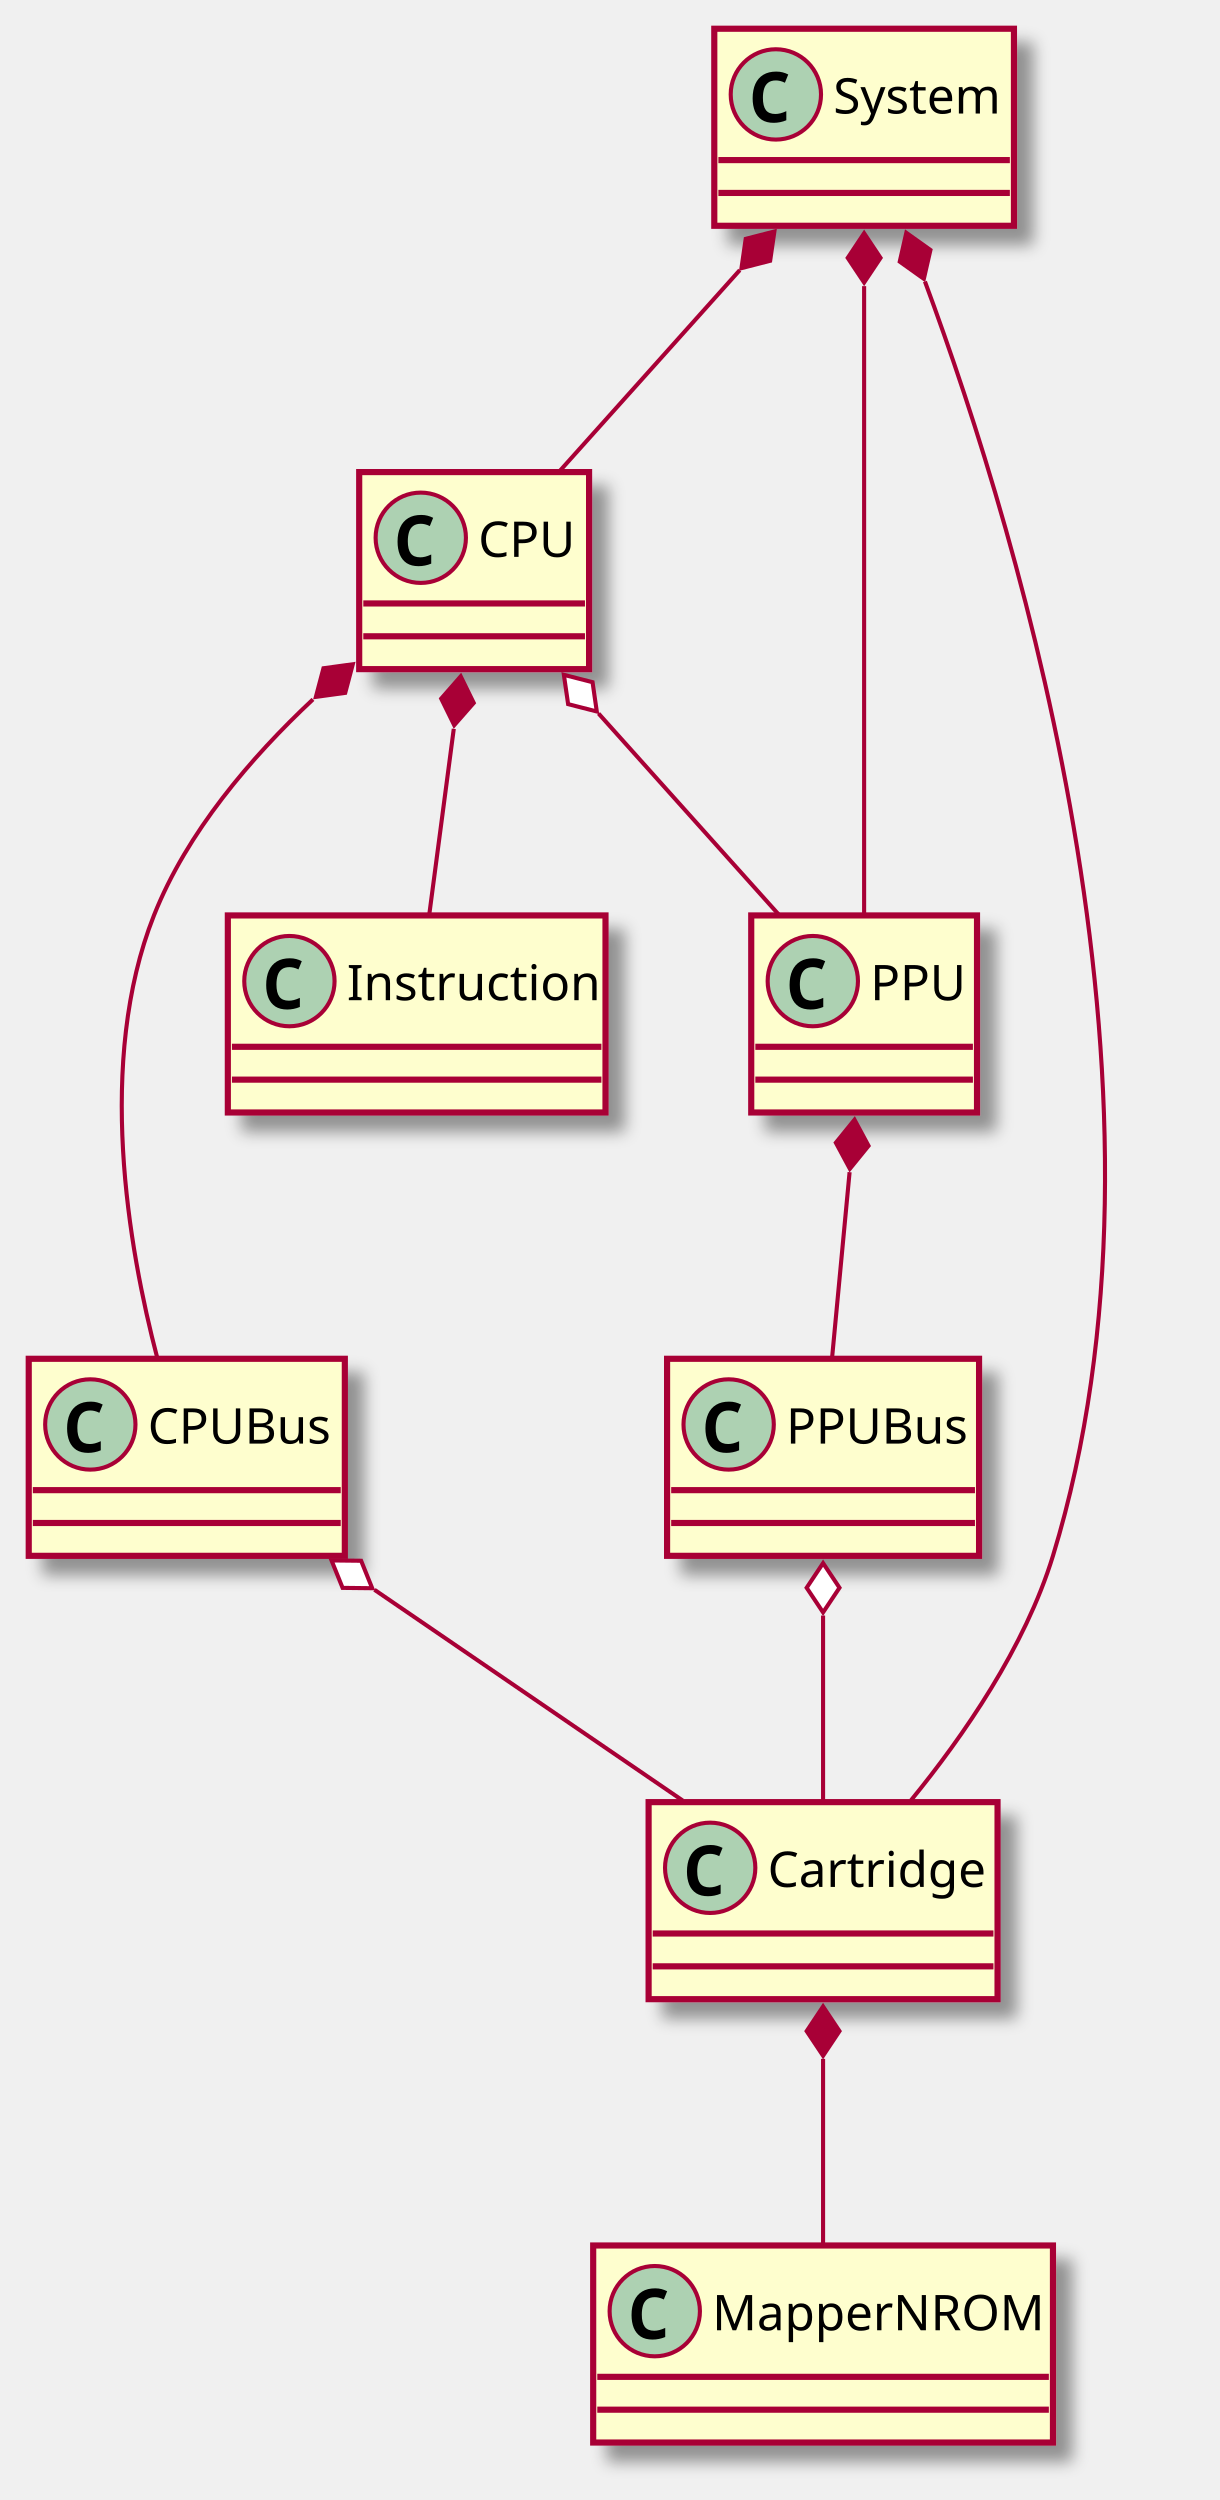
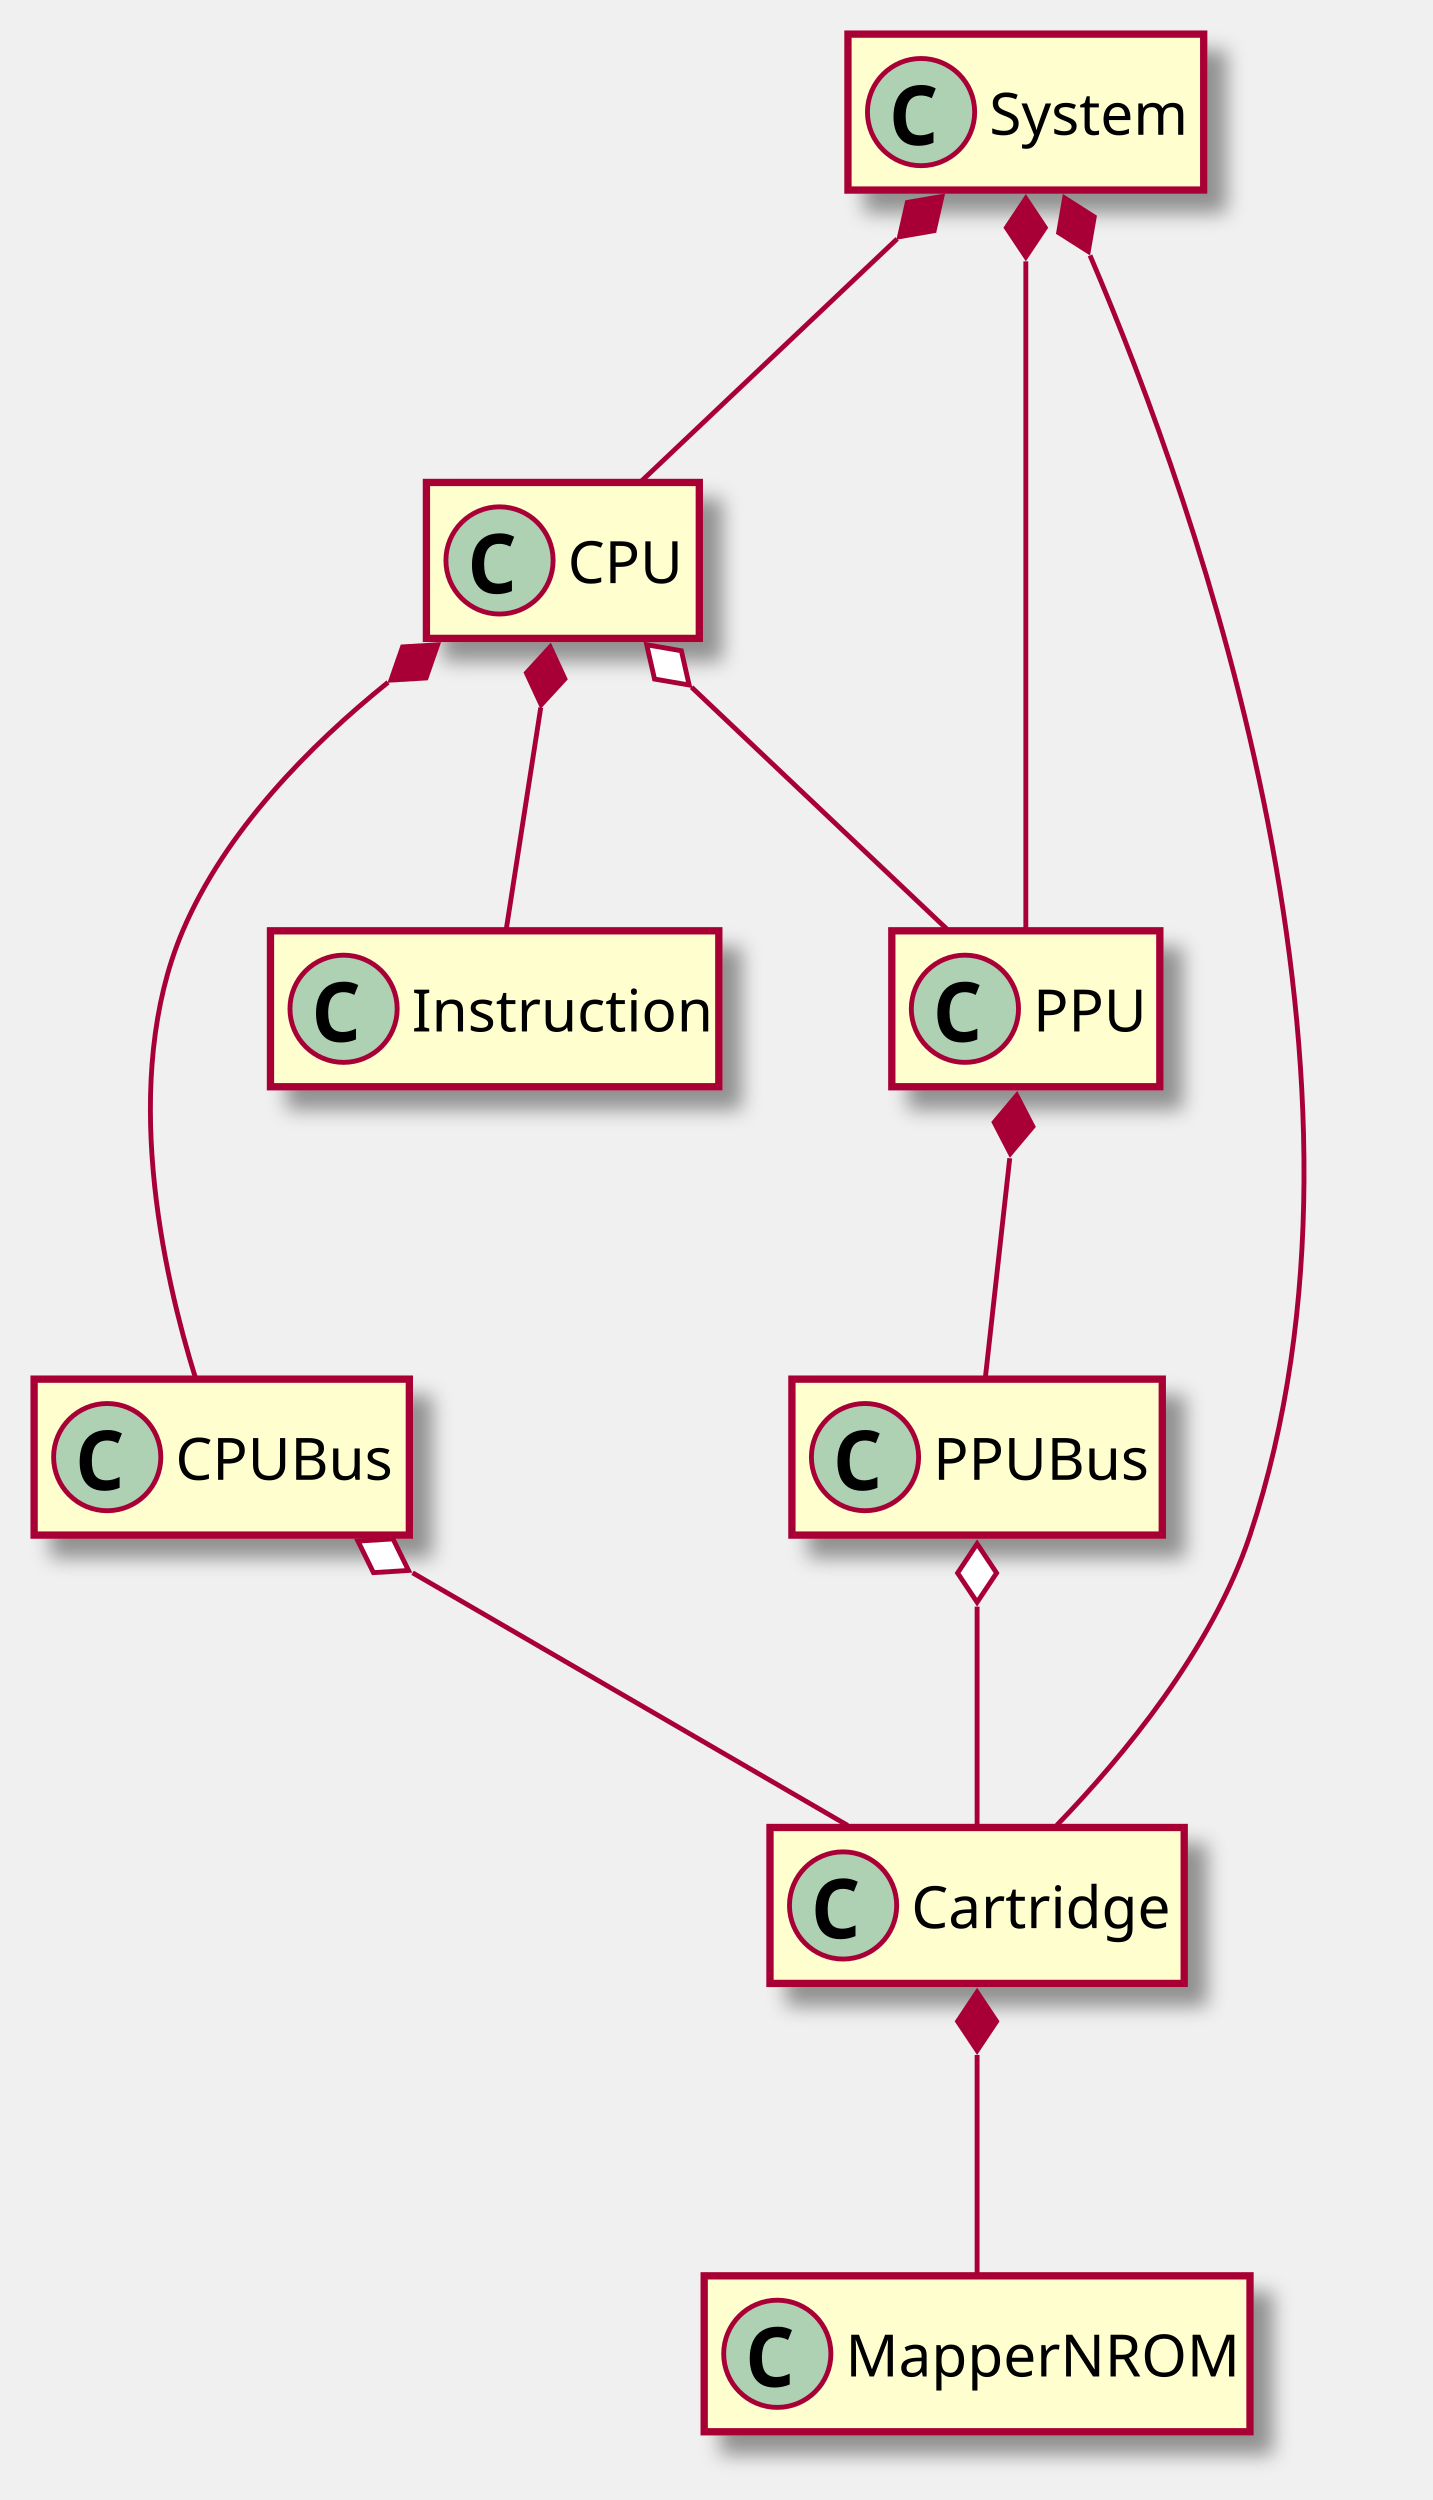
- <svg xmlns="http://www.w3.org/2000/svg" contentScriptType="application/ecmascript" contentStyleType="text/css" height="1218px" preserveAspectRatio="none" style="width:594px;height:1218px;" version="1.1" viewBox="0 0 594 1218" width="594px" zoomAndPan="magnify">
+ <svg xmlns="http://www.w3.org/2000/svg" contentScriptType="application/ecmascript" contentStyleType="text/css" height="1026px" preserveAspectRatio="none" style="width:588px;height:1026px;" version="1.1" viewBox="0 0 588 1026" width="588px" zoomAndPan="magnify">
  <defs>
-     <filter height="300%" id="f10ijwurct5jwk" width="300%" x="-1" y="-1">
+     <filter height="300%" id="f112ln4ucc2b4n" width="300%" x="-1" y="-1">
      <feGaussianBlur result="blurOut" stdDeviation="4.0" />
      <feColorMatrix in="blurOut" result="blurOut2" type="matrix" values="0 0 0 0 0 0 0 0 0 0 0 0 0 0 0 0 0 0 .4 0" />
      <feOffset dx="8.0" dy="8.0" in="blurOut2" result="blurOut3" />
      <feBlend in="SourceGraphic" in2="blurOut3" mode="normal" />
    </filter>
  </defs>
  <g>
-     <rect codeLine="3" fill="#FEFECE" filter="url(#f10ijwurct5jwk)" height="96" id="System" style="stroke:#A80036;stroke-width:3.0;" width="146" x="348" y="14" />
+     <rect codeLine="4" fill="#FEFECE" filter="url(#f112ln4ucc2b4n)" height="64" id="System" style="stroke:#A80036;stroke-width:3.0;" width="146" x="348" y="14" />
    <ellipse cx="378" cy="46" fill="#ADD1B2" rx="22" ry="22" style="stroke:#A80036;stroke-width:2.0;" />
    <path d="M376.938,59.844 Q373.438,59.844 371.156,58.375 Q368.906,56.875 367.781,54.188 Q366.688,51.469 366.688,47.875 Q366.688,43.812 368,40.906 Q369.312,38 371.875,36.438 Q374.438,34.875 378.188,34.875 Q379.969,34.875 381.312,35.25 Q382.656,35.594 384.031,36.281 L382.406,40.312 Q381.156,39.688 380.062,39.438 Q379,39.188 378.031,39.188 Q375.688,39.188 374.281,40.25 Q372.875,41.312 372.281,43.219 Q371.688,45.125 371.688,47.656 Q371.688,51.688 373.125,53.625 Q374.562,55.531 377.75,55.531 Q378.938,55.531 380.188,55.219 Q381.438,54.906 383.094,54.156 L383.094,58.594 Q381.625,59.219 380.031,59.531 Q378.469,59.844 376.938,59.844 Z " fill="#000000" />
    <text fill="#000000" font-family="sans-serif" font-size="24" lengthAdjust="spacing" textLength="82" x="406" y="55.312">System</text>
-     <line style="stroke:#A80036;stroke-width:3.0;" x1="350" x2="492" y1="78" y2="78" />
-     <line style="stroke:#A80036;stroke-width:3.0;" x1="350" x2="492" y1="94" y2="94" />
-     <rect codeLine="5" fill="#FEFECE" filter="url(#f10ijwurct5jwk)" height="96" id="CPU" style="stroke:#A80036;stroke-width:3.0;" width="112" x="175" y="230" />
-     <ellipse cx="205" cy="262" fill="#ADD1B2" rx="22" ry="22" style="stroke:#A80036;stroke-width:2.0;" />
-     <path d="M203.938,275.844 Q200.438,275.844 198.156,274.375 Q195.906,272.875 194.781,270.188 Q193.688,267.469 193.688,263.875 Q193.688,259.812 195,256.906 Q196.312,254 198.875,252.438 Q201.438,250.875 205.188,250.875 Q206.969,250.875 208.312,251.25 Q209.656,251.594 211.031,252.281 L209.406,256.312 Q208.156,255.688 207.062,255.438 Q206,255.188 205.031,255.188 Q202.688,255.188 201.281,256.25 Q199.875,257.312 199.281,259.219 Q198.688,261.125 198.688,263.656 Q198.688,267.688 200.125,269.625 Q201.562,271.531 204.75,271.531 Q205.938,271.531 207.188,271.219 Q208.438,270.906 210.094,270.156 L210.094,274.594 Q208.625,275.219 207.031,275.531 Q205.469,275.844 203.938,275.844 Z " fill="#000000" />
-     <text fill="#000000" font-family="sans-serif" font-size="24" lengthAdjust="spacing" textLength="48" x="233" y="271.312">CPU</text>
-     <line style="stroke:#A80036;stroke-width:3.0;" x1="177" x2="285" y1="294" y2="294" />
-     <line style="stroke:#A80036;stroke-width:3.0;" x1="177" x2="285" y1="310" y2="310" />
-     <rect codeLine="6" fill="#FEFECE" filter="url(#f10ijwurct5jwk)" height="96" id="CPUBus" style="stroke:#A80036;stroke-width:3.0;" width="154" x="14" y="662" />
-     <ellipse cx="44" cy="694" fill="#ADD1B2" rx="22" ry="22" style="stroke:#A80036;stroke-width:2.0;" />
-     <path d="M42.938,707.844 Q39.438,707.844 37.156,706.375 Q34.906,704.875 33.781,702.188 Q32.688,699.469 32.688,695.875 Q32.688,691.812 34,688.906 Q35.312,686 37.875,684.438 Q40.438,682.875 44.188,682.875 Q45.969,682.875 47.312,683.25 Q48.656,683.594 50.031,684.281 L48.406,688.312 Q47.156,687.688 46.062,687.438 Q45,687.188 44.031,687.188 Q41.688,687.188 40.281,688.25 Q38.875,689.312 38.281,691.219 Q37.688,693.125 37.688,695.656 Q37.688,699.688 39.125,701.625 Q40.562,703.531 43.75,703.531 Q44.938,703.531 46.188,703.219 Q47.438,702.906 49.094,702.156 L49.094,706.594 Q47.625,707.219 46.031,707.531 Q44.469,707.844 42.938,707.844 Z " fill="#000000" />
-     <text fill="#000000" font-family="sans-serif" font-size="24" lengthAdjust="spacing" textLength="90" x="72" y="703.312">CPUBus</text>
-     <line style="stroke:#A80036;stroke-width:3.0;" x1="16" x2="166" y1="726" y2="726" />
-     <line style="stroke:#A80036;stroke-width:3.0;" x1="16" x2="166" y1="742" y2="742" />
-     <rect codeLine="7" fill="#FEFECE" filter="url(#f10ijwurct5jwk)" height="96" id="Instruction" style="stroke:#A80036;stroke-width:3.0;" width="184" x="111" y="446" />
-     <ellipse cx="141" cy="478" fill="#ADD1B2" rx="22" ry="22" style="stroke:#A80036;stroke-width:2.0;" />
-     <path d="M139.938,491.844 Q136.438,491.844 134.156,490.375 Q131.906,488.875 130.781,486.188 Q129.688,483.469 129.688,479.875 Q129.688,475.812 131,472.906 Q132.312,470 134.875,468.438 Q137.438,466.875 141.188,466.875 Q142.969,466.875 144.312,467.25 Q145.656,467.594 147.031,468.281 L145.406,472.312 Q144.156,471.688 143.062,471.438 Q142,471.188 141.031,471.188 Q138.688,471.188 137.281,472.25 Q135.875,473.312 135.281,475.219 Q134.688,477.125 134.688,479.656 Q134.688,483.688 136.125,485.625 Q137.562,487.531 140.75,487.531 Q141.938,487.531 143.188,487.219 Q144.438,486.906 146.094,486.156 L146.094,490.594 Q144.625,491.219 143.031,491.531 Q141.469,491.844 139.938,491.844 Z " fill="#000000" />
-     <text fill="#000000" font-family="sans-serif" font-size="24" lengthAdjust="spacing" textLength="120" x="169" y="487.312">Instruction</text>
-     <line style="stroke:#A80036;stroke-width:3.0;" x1="113" x2="293" y1="510" y2="510" />
-     <line style="stroke:#A80036;stroke-width:3.0;" x1="113" x2="293" y1="526" y2="526" />
-     <rect codeLine="9" fill="#FEFECE" filter="url(#f10ijwurct5jwk)" height="96" id="PPU" style="stroke:#A80036;stroke-width:3.0;" width="110" x="366" y="446" />
-     <ellipse cx="396" cy="478" fill="#ADD1B2" rx="22" ry="22" style="stroke:#A80036;stroke-width:2.0;" />
-     <path d="M394.938,491.844 Q391.438,491.844 389.156,490.375 Q386.906,488.875 385.781,486.188 Q384.688,483.469 384.688,479.875 Q384.688,475.812 386,472.906 Q387.312,470 389.875,468.438 Q392.438,466.875 396.188,466.875 Q397.969,466.875 399.312,467.25 Q400.656,467.594 402.031,468.281 L400.406,472.312 Q399.156,471.688 398.062,471.438 Q397,471.188 396.031,471.188 Q393.688,471.188 392.281,472.25 Q390.875,473.312 390.281,475.219 Q389.688,477.125 389.688,479.656 Q389.688,483.688 391.125,485.625 Q392.562,487.531 395.75,487.531 Q396.938,487.531 398.188,487.219 Q399.438,486.906 401.094,486.156 L401.094,490.594 Q399.625,491.219 398.031,491.531 Q396.469,491.844 394.938,491.844 Z " fill="#000000" />
-     <text fill="#000000" font-family="sans-serif" font-size="24" lengthAdjust="spacing" textLength="46" x="424" y="487.312">PPU</text>
-     <line style="stroke:#A80036;stroke-width:3.0;" x1="368" x2="474" y1="510" y2="510" />
-     <line style="stroke:#A80036;stroke-width:3.0;" x1="368" x2="474" y1="526" y2="526" />
-     <rect codeLine="10" fill="#FEFECE" filter="url(#f10ijwurct5jwk)" height="96" id="PPUBus" style="stroke:#A80036;stroke-width:3.0;" width="152" x="325" y="662" />
-     <ellipse cx="355" cy="694" fill="#ADD1B2" rx="22" ry="22" style="stroke:#A80036;stroke-width:2.0;" />
-     <path d="M353.938,707.844 Q350.438,707.844 348.156,706.375 Q345.906,704.875 344.781,702.188 Q343.688,699.469 343.688,695.875 Q343.688,691.812 345,688.906 Q346.312,686 348.875,684.438 Q351.438,682.875 355.188,682.875 Q356.969,682.875 358.312,683.25 Q359.656,683.594 361.031,684.281 L359.406,688.312 Q358.156,687.688 357.062,687.438 Q356,687.188 355.031,687.188 Q352.688,687.188 351.281,688.25 Q349.875,689.312 349.281,691.219 Q348.688,693.125 348.688,695.656 Q348.688,699.688 350.125,701.625 Q351.562,703.531 354.75,703.531 Q355.938,703.531 357.188,703.219 Q358.438,702.906 360.094,702.156 L360.094,706.594 Q358.625,707.219 357.031,707.531 Q355.469,707.844 353.938,707.844 Z " fill="#000000" />
-     <text fill="#000000" font-family="sans-serif" font-size="24" lengthAdjust="spacing" textLength="88" x="383" y="703.312">PPUBus</text>
-     <line style="stroke:#A80036;stroke-width:3.0;" x1="327" x2="475" y1="726" y2="726" />
-     <line style="stroke:#A80036;stroke-width:3.0;" x1="327" x2="475" y1="742" y2="742" />
-     <rect codeLine="12" fill="#FEFECE" filter="url(#f10ijwurct5jwk)" height="96" id="Cartridge" style="stroke:#A80036;stroke-width:3.0;" width="170" x="316" y="878" />
-     <ellipse cx="346" cy="910" fill="#ADD1B2" rx="22" ry="22" style="stroke:#A80036;stroke-width:2.0;" />
-     <path d="M344.938,923.844 Q341.438,923.844 339.156,922.375 Q336.906,920.875 335.781,918.188 Q334.688,915.469 334.688,911.875 Q334.688,907.812 336,904.906 Q337.312,902 339.875,900.438 Q342.438,898.875 346.188,898.875 Q347.969,898.875 349.312,899.25 Q350.656,899.594 352.031,900.281 L350.406,904.312 Q349.156,903.688 348.062,903.438 Q347,903.188 346.031,903.188 Q343.688,903.188 342.281,904.25 Q340.875,905.312 340.281,907.219 Q339.688,909.125 339.688,911.656 Q339.688,915.688 341.125,917.625 Q342.562,919.531 345.75,919.531 Q346.938,919.531 348.188,919.219 Q349.438,918.906 351.094,918.156 L351.094,922.594 Q349.625,923.219 348.031,923.531 Q346.469,923.844 344.938,923.844 Z " fill="#000000" />
-     <text fill="#000000" font-family="sans-serif" font-size="24" lengthAdjust="spacing" textLength="106" x="374" y="919.312">Cartridge</text>
-     <line style="stroke:#A80036;stroke-width:3.0;" x1="318" x2="484" y1="942" y2="942" />
-     <line style="stroke:#A80036;stroke-width:3.0;" x1="318" x2="484" y1="958" y2="958" />
-     <rect codeLine="13" fill="#FEFECE" filter="url(#f10ijwurct5jwk)" height="96" id="MapperNROM" style="stroke:#A80036;stroke-width:3.0;" width="224" x="289" y="1094" />
-     <ellipse cx="319" cy="1126" fill="#ADD1B2" rx="22" ry="22" style="stroke:#A80036;stroke-width:2.0;" />
-     <path d="M317.938,1139.844 Q314.438,1139.844 312.156,1138.375 Q309.906,1136.875 308.781,1134.188 Q307.688,1131.469 307.688,1127.875 Q307.688,1123.812 309,1120.906 Q310.312,1118 312.875,1116.438 Q315.438,1114.875 319.188,1114.875 Q320.969,1114.875 322.312,1115.25 Q323.656,1115.594 325.031,1116.281 L323.406,1120.312 Q322.156,1119.688 321.062,1119.438 Q320,1119.188 319.031,1119.188 Q316.688,1119.188 315.281,1120.25 Q313.875,1121.312 313.281,1123.219 Q312.688,1125.125 312.688,1127.656 Q312.688,1131.688 314.125,1133.625 Q315.562,1135.531 318.75,1135.531 Q319.938,1135.531 321.188,1135.219 Q322.438,1134.906 324.094,1134.156 L324.094,1138.594 Q322.625,1139.219 321.031,1139.531 Q319.469,1139.844 317.938,1139.844 Z " fill="#000000" />
-     <text fill="#000000" font-family="sans-serif" font-size="24" lengthAdjust="spacing" textLength="160" x="347" y="1135.312">MapperNROM</text>
-     <line style="stroke:#A80036;stroke-width:3.0;" x1="291" x2="511" y1="1158" y2="1158" />
-     <line style="stroke:#A80036;stroke-width:3.0;" x1="291" x2="511" y1="1174" y2="1174" />
-     <path codeLine="16" d="M360.4,131.62 C331.78,163.56 298.32,200.88 272.6,229.58 " fill="none" id="System-backto-CPU" style="stroke:#A80036;stroke-width:2.0;" />
-     <polygon fill="#A80036" points="377.28,112.78,363.31,116.363,361.244,130.636,375.214,127.053,377.28,112.78" style="stroke:#A80036;stroke-width:2.0;" />
-     <path codeLine="17" d="M421,139.4 C421,227.88 421,371.82 421,445.44 " fill="none" id="System-backto-PPU" style="stroke:#A80036;stroke-width:2.0;" />
-     <polygon fill="#A80036" points="421,113.64,413,125.64,421,137.64,429,125.64,421,113.64" style="stroke:#A80036;stroke-width:2.0;" />
-     <path codeLine="18" d="M450.62,137.14 C498.26,265.54 580.08,538.64 513,758 C499.38,802.54 469.32,845.94 443.78,877.18 " fill="none" id="System-backto-Cartridge" style="stroke:#A80036;stroke-width:2.0;" />
-     <polygon fill="#A80036" points="441.56,113.42,438.353,127.481,450.099,135.849,453.306,121.788,441.56,113.42" style="stroke:#A80036;stroke-width:2.0;" />
-     <path codeLine="20" d="M152.48,340.74 C122.22,369.06 91.06,405.46 75,446 C46.8,517.18 62.5,607.76 76.64,661.64 " fill="none" id="CPU-backto-CPUBus" style="stroke:#A80036;stroke-width:2.0;" />
-     <polygon fill="#A80036" points="171.88,323.62,157.591,325.575,153.9,339.517,168.189,337.562,171.88,323.62" style="stroke:#A80036;stroke-width:2.0;" />
-     <path codeLine="21" d="M221.08,355.08 C217.1,385.26 212.62,419.1 209.14,445.58 " fill="none" id="CPU-backto-Instruction" style="stroke:#A80036;stroke-width:2.0;" />
-     <polygon fill="#A80036" points="224.46,329.52,214.947,340.36,221.295,353.31,230.808,342.47,224.46,329.52" style="stroke:#A80036;stroke-width:2.0;" />
-     <path codeLine="22" d="M291.6,347.62 C320.22,379.56 353.68,416.88 379.4,445.58 " fill="none" id="CPU-backto-PPU" style="stroke:#A80036;stroke-width:2.0;" />
-     <polygon fill="#FFFFFF" points="274.72,328.78,276.786,343.053,290.756,346.636,288.69,332.363,274.72,328.78" style="stroke:#A80036;stroke-width:2.0;" />
-     <path codeLine="23" d="M182.44,774.54 C230.52,807.4 288.46,847.04 332.6,877.22 " fill="none" id="CPUBus-backto-Cartridge" style="stroke:#A80036;stroke-width:2.0;" />
-     <polygon fill="#FFFFFF" points="161.52,760.24,166.916,773.615,181.338,773.777,175.941,760.403,161.52,760.24" style="stroke:#A80036;stroke-width:2.0;" />
-     <path codeLine="25" d="M413.92,571.08 C411.08,601.26 407.88,635.1 405.38,661.58 " fill="none" id="PPU-backto-PPUBus" style="stroke:#A80036;stroke-width:2.0;" />
-     <polygon fill="#A80036" points="416.32,545.54,407.222,556.73,414.052,569.433,423.15,558.242,416.32,545.54" style="stroke:#A80036;stroke-width:2.0;" />
-     <path codeLine="26" d="M401,787.08 C401,817.26 401,851.1 401,877.58 " fill="none" id="PPUBus-backto-Cartridge" style="stroke:#A80036;stroke-width:2.0;" />
-     <polygon fill="#FFFFFF" points="401,761.56,393,773.56,401,785.56,409,773.56,401,761.56" style="stroke:#A80036;stroke-width:2.0;" />
-     <path codeLine="28" d="M401,1003.08 C401,1033.26 401,1067.1 401,1093.58 " fill="none" id="Cartridge-backto-MapperNROM" style="stroke:#A80036;stroke-width:2.0;" />
-     <polygon fill="#A80036" points="401,977.56,393,989.56,401,1001.56,409,989.56,401,977.56" style="stroke:#A80036;stroke-width:2.0;" />
+     <rect codeLine="6" fill="#FEFECE" filter="url(#f112ln4ucc2b4n)" height="64" id="CPU" style="stroke:#A80036;stroke-width:3.0;" width="112" x="175" y="198" />
+     <ellipse cx="205" cy="230" fill="#ADD1B2" rx="22" ry="22" style="stroke:#A80036;stroke-width:2.0;" />
+     <path d="M203.938,243.844 Q200.438,243.844 198.156,242.375 Q195.906,240.875 194.781,238.188 Q193.688,235.469 193.688,231.875 Q193.688,227.812 195,224.906 Q196.312,222 198.875,220.438 Q201.438,218.875 205.188,218.875 Q206.969,218.875 208.312,219.25 Q209.656,219.594 211.031,220.281 L209.406,224.312 Q208.156,223.688 207.062,223.438 Q206,223.188 205.031,223.188 Q202.688,223.188 201.281,224.25 Q199.875,225.312 199.281,227.219 Q198.688,229.125 198.688,231.656 Q198.688,235.688 200.125,237.625 Q201.562,239.531 204.75,239.531 Q205.938,239.531 207.188,239.219 Q208.438,238.906 210.094,238.156 L210.094,242.594 Q208.625,243.219 207.031,243.531 Q205.469,243.844 203.938,243.844 Z " fill="#000000" />
+     <text fill="#000000" font-family="sans-serif" font-size="24" lengthAdjust="spacing" textLength="48" x="233" y="239.312">CPU</text>
+     <rect codeLine="7" fill="#FEFECE" filter="url(#f112ln4ucc2b4n)" height="64" id="CPUBus" style="stroke:#A80036;stroke-width:3.0;" width="154" x="14" y="566" />
+     <ellipse cx="44" cy="598" fill="#ADD1B2" rx="22" ry="22" style="stroke:#A80036;stroke-width:2.0;" />
+     <path d="M42.938,611.844 Q39.438,611.844 37.156,610.375 Q34.906,608.875 33.781,606.188 Q32.688,603.469 32.688,599.875 Q32.688,595.812 34,592.906 Q35.312,590 37.875,588.438 Q40.438,586.875 44.188,586.875 Q45.969,586.875 47.312,587.25 Q48.656,587.594 50.031,588.281 L48.406,592.312 Q47.156,591.688 46.062,591.438 Q45,591.188 44.031,591.188 Q41.688,591.188 40.281,592.25 Q38.875,593.312 38.281,595.219 Q37.688,597.125 37.688,599.656 Q37.688,603.688 39.125,605.625 Q40.562,607.531 43.75,607.531 Q44.938,607.531 46.188,607.219 Q47.438,606.906 49.094,606.156 L49.094,610.594 Q47.625,611.219 46.031,611.531 Q44.469,611.844 42.938,611.844 Z " fill="#000000" />
+     <text fill="#000000" font-family="sans-serif" font-size="24" lengthAdjust="spacing" textLength="90" x="72" y="607.312">CPUBus</text>
+     <rect codeLine="8" fill="#FEFECE" filter="url(#f112ln4ucc2b4n)" height="64" id="Instruction" style="stroke:#A80036;stroke-width:3.0;" width="184" x="111" y="382" />
+     <ellipse cx="141" cy="414" fill="#ADD1B2" rx="22" ry="22" style="stroke:#A80036;stroke-width:2.0;" />
+     <path d="M139.938,427.844 Q136.438,427.844 134.156,426.375 Q131.906,424.875 130.781,422.188 Q129.688,419.469 129.688,415.875 Q129.688,411.812 131,408.906 Q132.312,406 134.875,404.438 Q137.438,402.875 141.188,402.875 Q142.969,402.875 144.312,403.25 Q145.656,403.594 147.031,404.281 L145.406,408.312 Q144.156,407.688 143.062,407.438 Q142,407.188 141.031,407.188 Q138.688,407.188 137.281,408.25 Q135.875,409.312 135.281,411.219 Q134.688,413.125 134.688,415.656 Q134.688,419.688 136.125,421.625 Q137.562,423.531 140.75,423.531 Q141.938,423.531 143.188,423.219 Q144.438,422.906 146.094,422.156 L146.094,426.594 Q144.625,427.219 143.031,427.531 Q141.469,427.844 139.938,427.844 Z " fill="#000000" />
+     <text fill="#000000" font-family="sans-serif" font-size="24" lengthAdjust="spacing" textLength="120" x="169" y="423.312">Instruction</text>
+     <rect codeLine="10" fill="#FEFECE" filter="url(#f112ln4ucc2b4n)" height="64" id="PPU" style="stroke:#A80036;stroke-width:3.0;" width="110" x="366" y="382" />
+     <ellipse cx="396" cy="414" fill="#ADD1B2" rx="22" ry="22" style="stroke:#A80036;stroke-width:2.0;" />
+     <path d="M394.938,427.844 Q391.438,427.844 389.156,426.375 Q386.906,424.875 385.781,422.188 Q384.688,419.469 384.688,415.875 Q384.688,411.812 386,408.906 Q387.312,406 389.875,404.438 Q392.438,402.875 396.188,402.875 Q397.969,402.875 399.312,403.25 Q400.656,403.594 402.031,404.281 L400.406,408.312 Q399.156,407.688 398.062,407.438 Q397,407.188 396.031,407.188 Q393.688,407.188 392.281,408.25 Q390.875,409.312 390.281,411.219 Q389.688,413.125 389.688,415.656 Q389.688,419.688 391.125,421.625 Q392.562,423.531 395.75,423.531 Q396.938,423.531 398.188,423.219 Q399.438,422.906 401.094,422.156 L401.094,426.594 Q399.625,427.219 398.031,427.531 Q396.469,427.844 394.938,427.844 Z " fill="#000000" />
+     <text fill="#000000" font-family="sans-serif" font-size="24" lengthAdjust="spacing" textLength="46" x="424" y="423.312">PPU</text>
+     <rect codeLine="11" fill="#FEFECE" filter="url(#f112ln4ucc2b4n)" height="64" id="PPUBus" style="stroke:#A80036;stroke-width:3.0;" width="152" x="325" y="566" />
+     <ellipse cx="355" cy="598" fill="#ADD1B2" rx="22" ry="22" style="stroke:#A80036;stroke-width:2.0;" />
+     <path d="M353.938,611.844 Q350.438,611.844 348.156,610.375 Q345.906,608.875 344.781,606.188 Q343.688,603.469 343.688,599.875 Q343.688,595.812 345,592.906 Q346.312,590 348.875,588.438 Q351.438,586.875 355.188,586.875 Q356.969,586.875 358.312,587.25 Q359.656,587.594 361.031,588.281 L359.406,592.312 Q358.156,591.688 357.062,591.438 Q356,591.188 355.031,591.188 Q352.688,591.188 351.281,592.25 Q349.875,593.312 349.281,595.219 Q348.688,597.125 348.688,599.656 Q348.688,603.688 350.125,605.625 Q351.562,607.531 354.75,607.531 Q355.938,607.531 357.188,607.219 Q358.438,606.906 360.094,606.156 L360.094,610.594 Q358.625,611.219 357.031,611.531 Q355.469,611.844 353.938,611.844 Z " fill="#000000" />
+     <text fill="#000000" font-family="sans-serif" font-size="24" lengthAdjust="spacing" textLength="88" x="383" y="607.312">PPUBus</text>
+     <rect codeLine="13" fill="#FEFECE" filter="url(#f112ln4ucc2b4n)" height="64" id="Cartridge" style="stroke:#A80036;stroke-width:3.0;" width="170" x="316" y="750" />
+     <ellipse cx="346" cy="782" fill="#ADD1B2" rx="22" ry="22" style="stroke:#A80036;stroke-width:2.0;" />
+     <path d="M344.938,795.844 Q341.438,795.844 339.156,794.375 Q336.906,792.875 335.781,790.188 Q334.688,787.469 334.688,783.875 Q334.688,779.812 336,776.906 Q337.312,774 339.875,772.438 Q342.438,770.875 346.188,770.875 Q347.969,770.875 349.312,771.25 Q350.656,771.594 352.031,772.281 L350.406,776.312 Q349.156,775.688 348.062,775.438 Q347,775.188 346.031,775.188 Q343.688,775.188 342.281,776.25 Q340.875,777.312 340.281,779.219 Q339.688,781.125 339.688,783.656 Q339.688,787.688 341.125,789.625 Q342.562,791.531 345.75,791.531 Q346.938,791.531 348.188,791.219 Q349.438,790.906 351.094,790.156 L351.094,794.594 Q349.625,795.219 348.031,795.531 Q346.469,795.844 344.938,795.844 Z " fill="#000000" />
+     <text fill="#000000" font-family="sans-serif" font-size="24" lengthAdjust="spacing" textLength="106" x="374" y="791.312">Cartridge</text>
+     <rect codeLine="14" fill="#FEFECE" filter="url(#f112ln4ucc2b4n)" height="64" id="MapperNROM" style="stroke:#A80036;stroke-width:3.0;" width="224" x="289" y="934" />
+     <ellipse cx="319" cy="966" fill="#ADD1B2" rx="22" ry="22" style="stroke:#A80036;stroke-width:2.0;" />
+     <path d="M317.938,979.844 Q314.438,979.844 312.156,978.375 Q309.906,976.875 308.781,974.188 Q307.688,971.469 307.688,967.875 Q307.688,963.812 309,960.906 Q310.312,958 312.875,956.438 Q315.438,954.875 319.188,954.875 Q320.969,954.875 322.312,955.25 Q323.656,955.594 325.031,956.281 L323.406,960.312 Q322.156,959.688 321.062,959.438 Q320,959.188 319.031,959.188 Q316.688,959.188 315.281,960.25 Q313.875,961.312 313.281,963.219 Q312.688,965.125 312.688,967.656 Q312.688,971.688 314.125,973.625 Q315.562,975.531 318.75,975.531 Q319.938,975.531 321.188,975.219 Q322.438,974.906 324.094,974.156 L324.094,978.594 Q322.625,979.219 321.031,979.531 Q319.469,979.844 317.938,979.844 Z " fill="#000000" />
+     <text fill="#000000" font-family="sans-serif" font-size="24" lengthAdjust="spacing" textLength="160" x="347" y="975.312">MapperNROM</text>
+     <path codeLine="17" d="M368.18,98.04 C334.56,129.88 292.1,170.12 263.38,197.32 " fill="none" id="System-backto-CPU" style="stroke:#A80036;stroke-width:2.0;" />
+     <polygon fill="#A80036" points="386.58,80.62,372.368,83.074,369.167,97.136,383.379,94.682,386.58,80.62" style="stroke:#A80036;stroke-width:2.0;" />
+     <path codeLine="18" d="M421,107.24 C421,185.66 421,321.06 421,381.42 " fill="none" id="System-backto-PPU" style="stroke:#A80036;stroke-width:2.0;" />
+     <polygon fill="#A80036" points="421,81.44,413,93.44,421,105.44,429,93.44,421,81.44" style="stroke:#A80036;stroke-width:2.0;" />
+     <path codeLine="19" d="M447.34,104.82 C492.64,210.66 574.74,444.1 513,630 C497.42,676.88 460.86,720.98 433.72,749.06 " fill="none" id="System-backto-Cartridge" style="stroke:#A80036;stroke-width:2.0;" />
+     <polygon fill="#A80036" points="436.92,81.26,434.458,95.471,446.628,103.209,449.09,88.998,436.92,81.26" style="stroke:#A80036;stroke-width:2.0;" />
+     <path codeLine="21" d="M159.26,280.02 C127.04,305.98 92.4,341.1 75,382 C49.02,443.02 66.9,522.64 80.22,565.5 " fill="none" id="CPU-backto-CPUBus" style="stroke:#A80036;stroke-width:2.0;" />
+     <polygon fill="#A80036" points="179.6,264.62,165.204,265.486,160.467,279.108,174.863,278.242,179.6,264.62" style="stroke:#A80036;stroke-width:2.0;" />
+     <path codeLine="22" d="M221.92,290.4 C217.2,320.68 211.64,356.44 207.78,381.32 " fill="none" id="CPU-backto-Instruction" style="stroke:#A80036;stroke-width:2.0;" />
+     <polygon fill="#A80036" points="225.78,265.52,216.029,276.146,222.087,289.234,231.838,278.608,225.78,265.52" style="stroke:#A80036;stroke-width:2.0;" />
+     <path codeLine="23" d="M283.82,282.04 C317.44,313.88 359.9,354.12 388.62,381.32 " fill="none" id="CPU-backto-PPU" style="stroke:#A80036;stroke-width:2.0;" />
+     <polygon fill="#FFFFFF" points="265.42,264.62,268.621,278.682,282.833,281.136,279.632,267.074,265.42,264.62" style="stroke:#A80036;stroke-width:2.0;" />
+     <path codeLine="24" d="M169.32,645.48 C225.18,677.9 298.78,720.64 347.88,749.16 " fill="none" id="CPUBus-backto-Cartridge" style="stroke:#A80036;stroke-width:2.0;" />
+     <polygon fill="#FFFFFF" points="146.9,632.46,153.26,645.404,167.655,644.512,161.295,631.568,146.9,632.46" style="stroke:#A80036;stroke-width:2.0;" />
+     <path codeLine="26" d="M414.4,475.34 C411.06,505.42 407.14,540.7 404.4,565.32 " fill="none" id="PPU-backto-PPUBus" style="stroke:#A80036;stroke-width:2.0;" />
+     <polygon fill="#A80036" points="417.28,449.54,408.009,460.588,414.641,473.394,423.912,462.347,417.28,449.54" style="stroke:#A80036;stroke-width:2.0;" />
+     <path codeLine="27" d="M401,659.34 C401,689.42 401,724.7 401,749.32 " fill="none" id="PPUBus-backto-Cartridge" style="stroke:#A80036;stroke-width:2.0;" />
+     <polygon fill="#FFFFFF" points="401,633.56,393,645.56,401,657.56,409,645.56,401,633.56" style="stroke:#A80036;stroke-width:2.0;" />
+     <path codeLine="29" d="M401,843.34 C401,873.42 401,908.7 401,933.32 " fill="none" id="Cartridge-backto-MapperNROM" style="stroke:#A80036;stroke-width:2.0;" />
+     <polygon fill="#A80036" points="401,817.56,393,829.56,401,841.56,409,829.56,401,817.56" style="stroke:#A80036;stroke-width:2.0;" />
  </g>
</svg>
